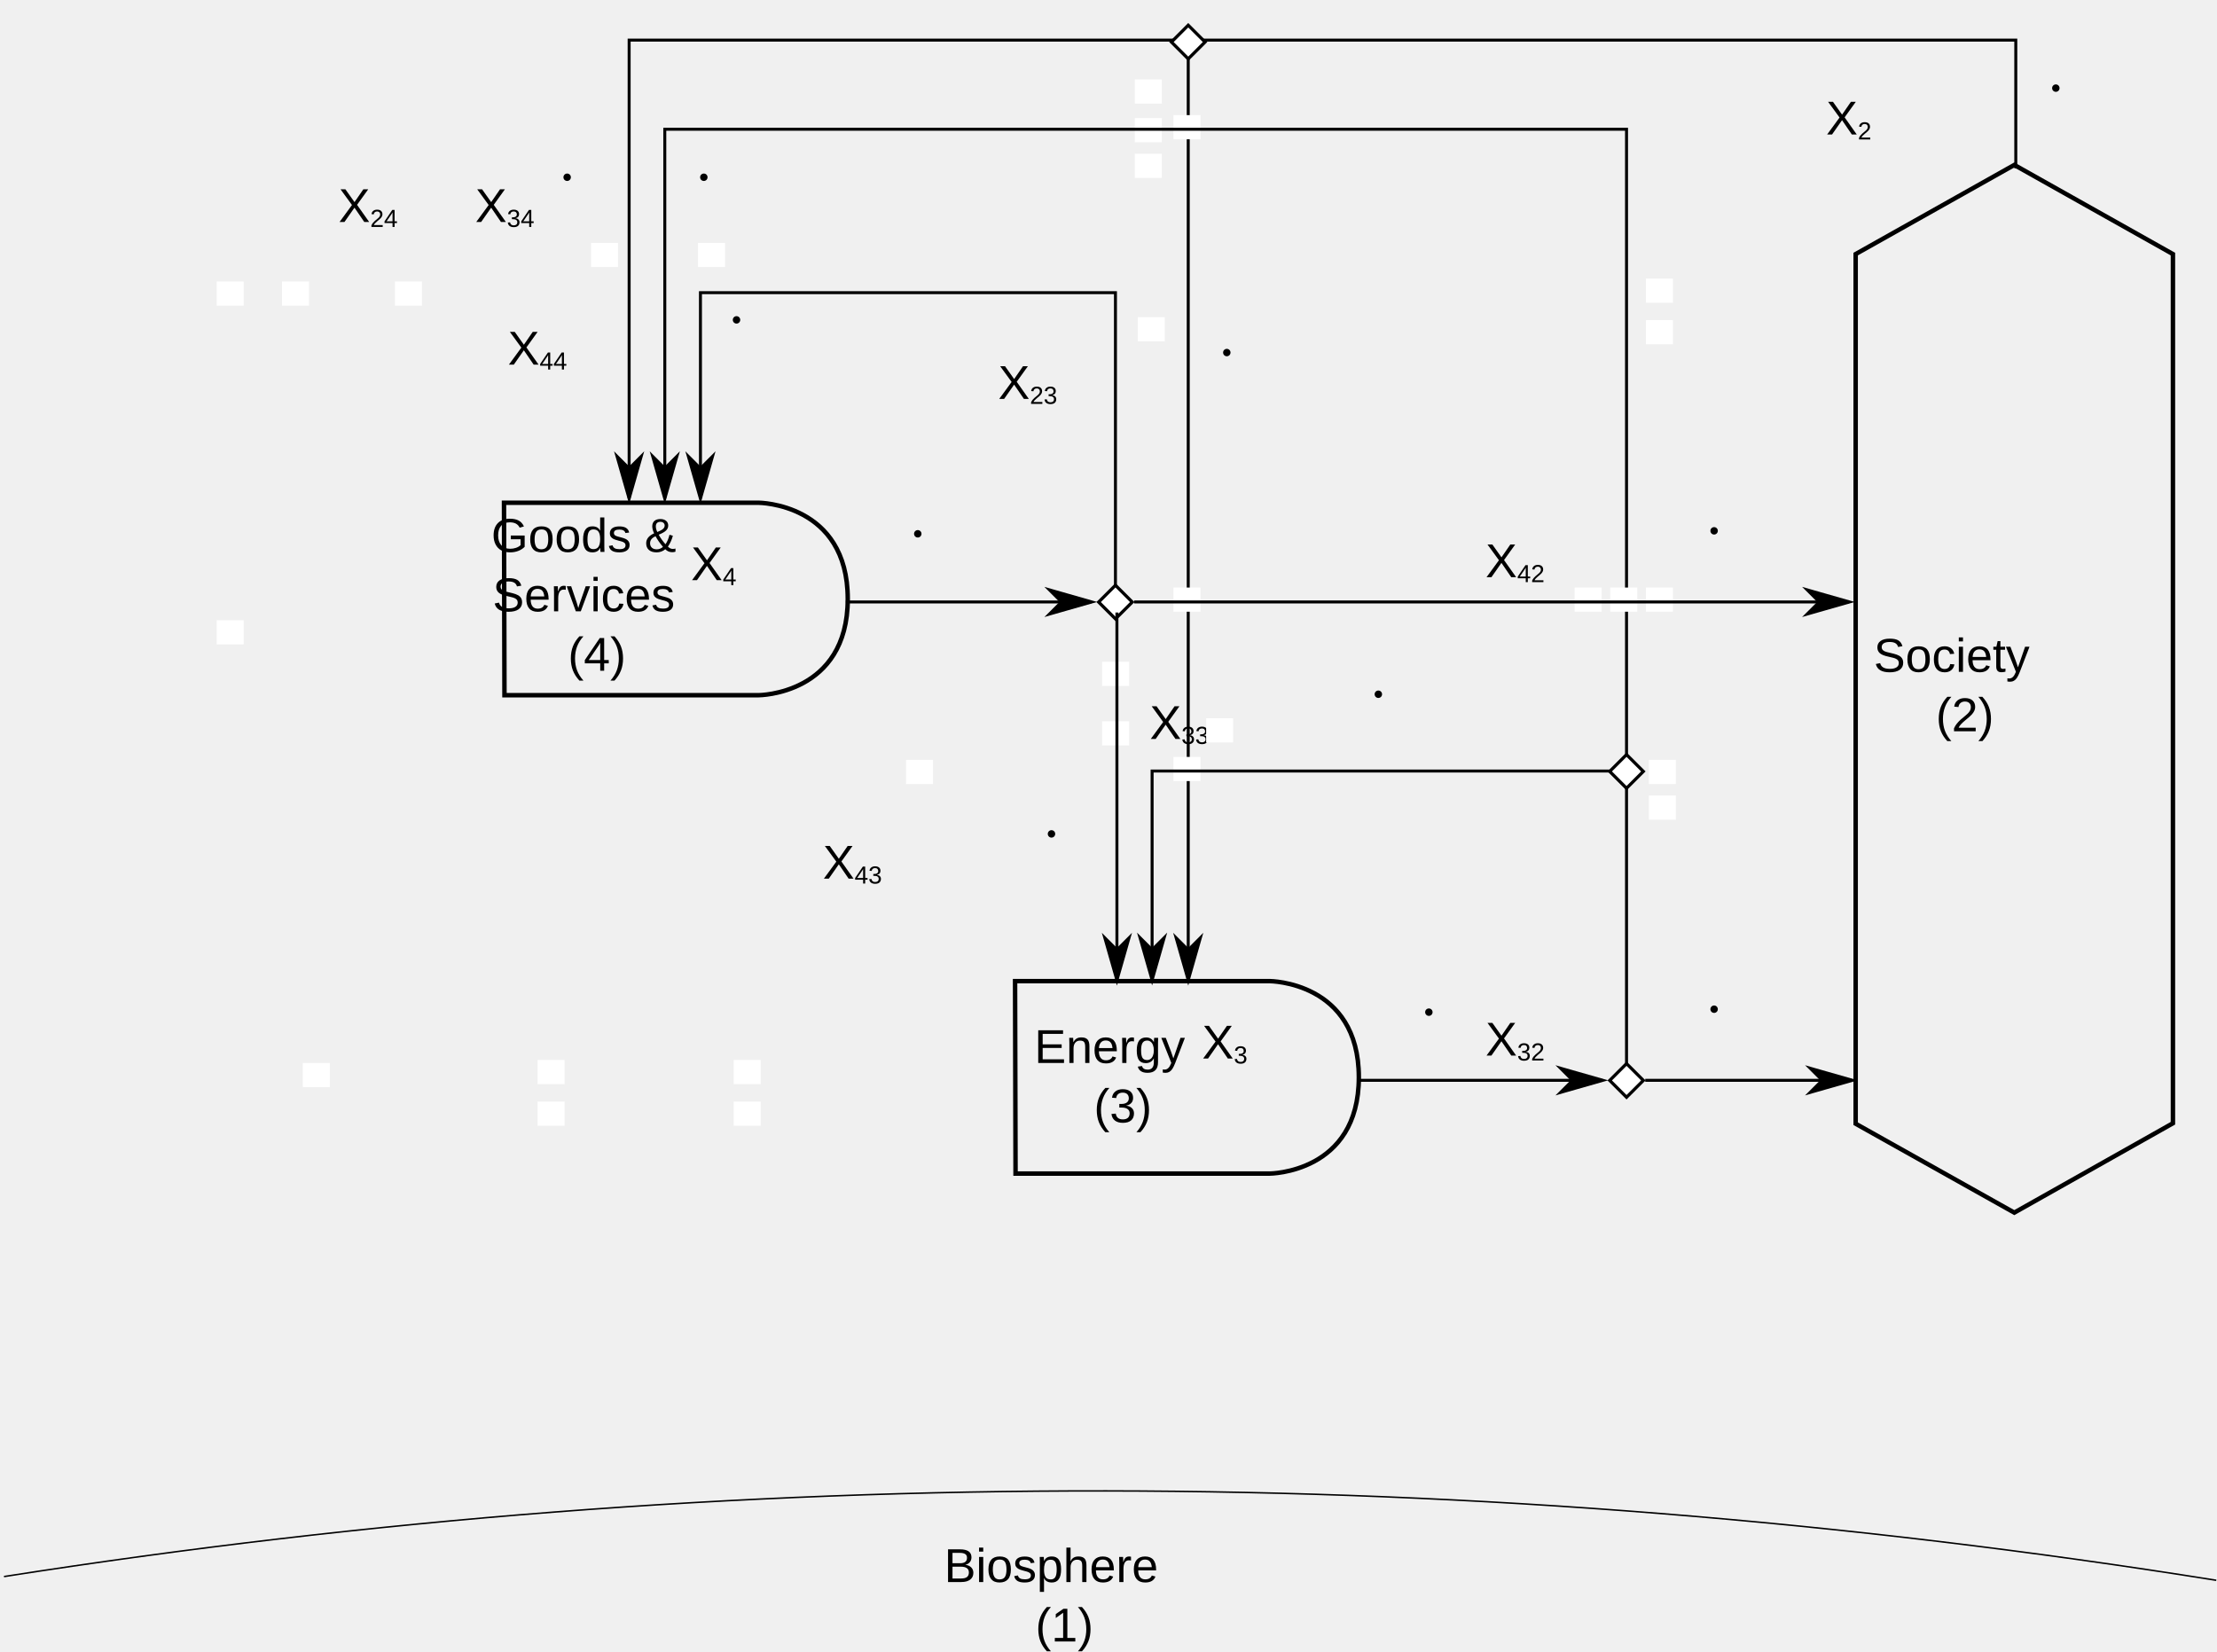
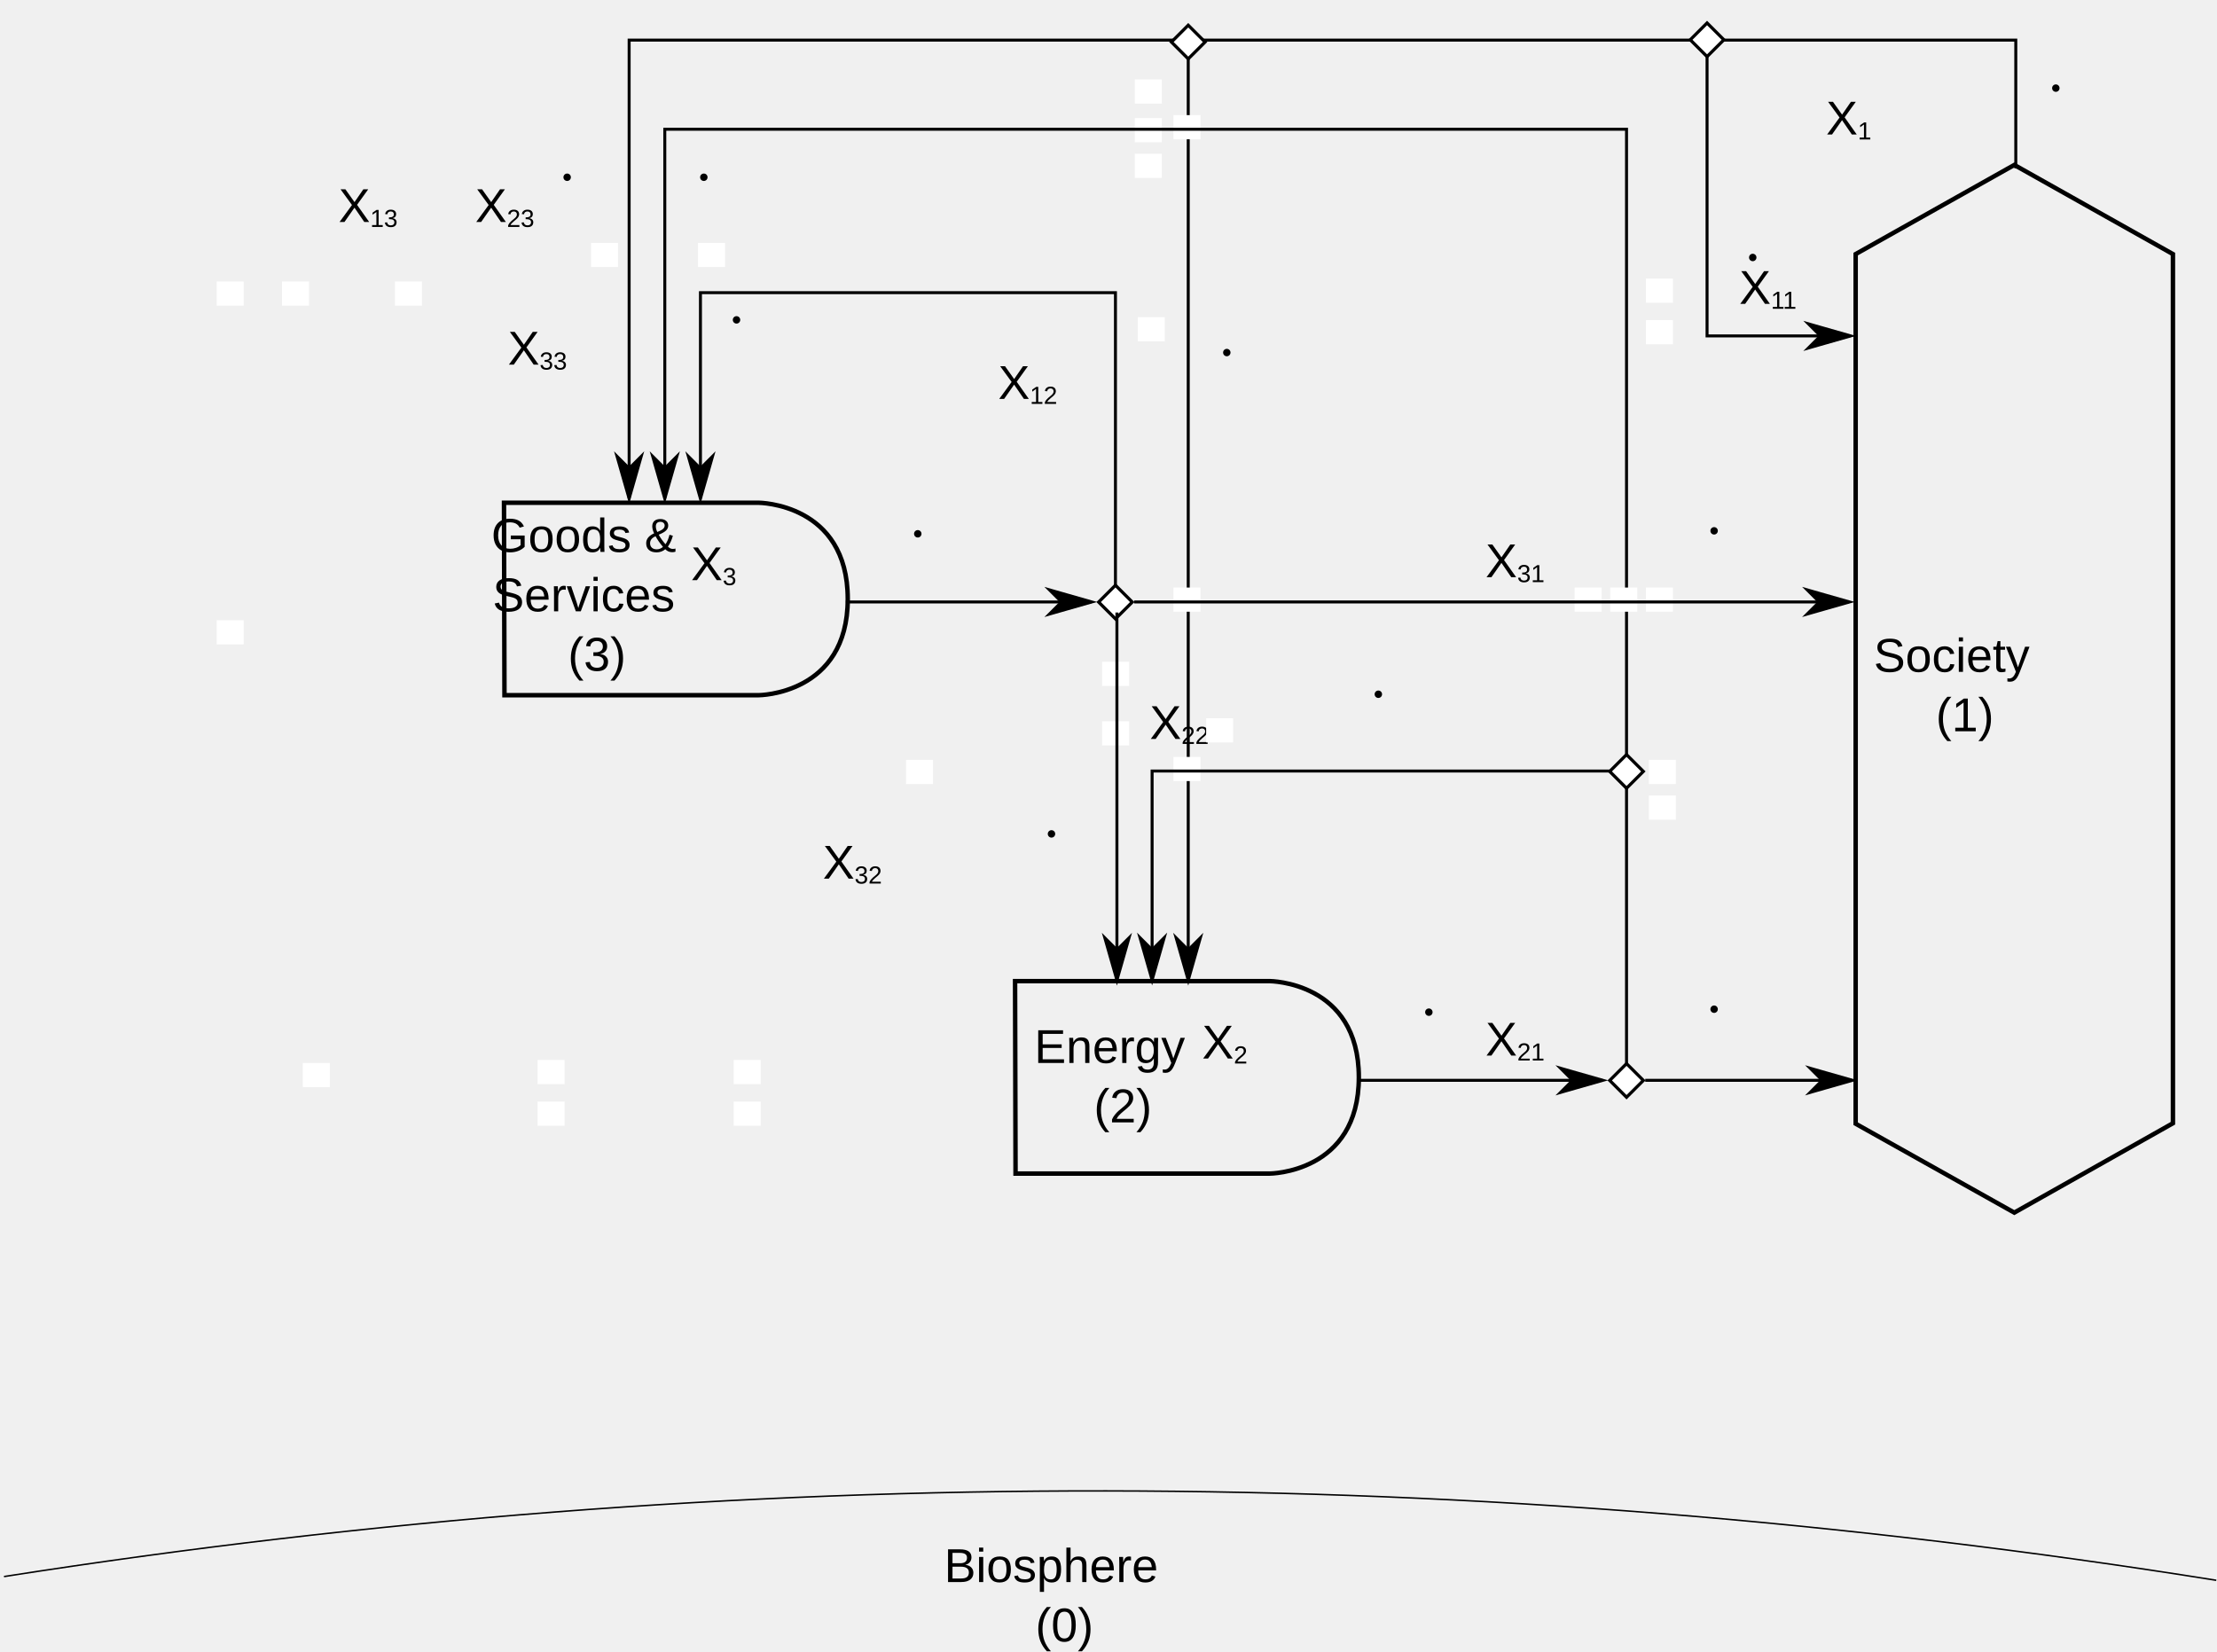
<svg xmlns="http://www.w3.org/2000/svg" version="1.1" width="1492.215" height="1111.64" id="svg2" xml:space="preserve">
  <defs id="defs6">
    <marker orient="auto" refY="0" refX="0" id="Arrow1Lstart" style="overflow:visible">
      <path id="path4143" d="M 0,0 5,-5 -12.5,0 5,5 0,0 z" style="fill-rule:evenodd;stroke:#000000;stroke-width:1pt;marker-start:none" transform="matrix(0.8,0,0,0.8,10,0)" />
    </marker>
    <marker orient="auto" refY="0" refX="0" id="Arrow1Lend" style="overflow:visible">
      <path id="path4132" d="M 0,0 5,-5 -12.5,0 5,5 0,0 z" style="fill-rule:evenodd;stroke:#000000;stroke-width:1pt;marker-start:none" transform="matrix(-0.8,0,0,-0.8,-10,0)" />
    </marker>
    <marker style="overflow:visible" id="InfiniteLineStart" refX="0" refY="0" orient="auto">
      <g id="g4065" transform="translate(-13,0)">
        <circle d="M 3.8,0 C 3.8,0.442 3.442,0.8 3,0.8 2.558,0.8 2.2,0.442 2.2,0 c 0,-0.442 0.358,-0.8 0.8,-0.8 0.442,0 0.8,0.358 0.8,0.8 z" id="circle4067" r="0.8" cy="0" cx="3" />
        <circle d="M 7.3,0 C 7.3,0.442 6.942,0.8 6.5,0.8 6.058,0.8 5.7,0.442 5.7,0 c 0,-0.442 0.358,-0.8 0.8,-0.8 0.442,0 0.8,0.358 0.8,0.8 z" id="circle4069" r="0.8" cy="0" cx="6.5" />
        <circle d="M 10.8,0 C 10.8,0.442 10.442,0.8 10,0.8 9.558,0.8 9.2,0.442 9.2,0 c 0,-0.442 0.358,-0.8 0.8,-0.8 0.442,0 0.8,0.358 0.8,0.8 z" id="circle4071" r="0.8" cy="0" cx="10" />
      </g>
    </marker>
    <marker orient="auto" refY="0" refX="0" id="InfiniteLineStart-3" style="overflow:visible">
      <g transform="translate(-13,0)" id="g4065-9">
        <circle cx="3" cy="0" r="0.8" id="circle4067-9" d="M 3.8,0 C 3.8,0.442 3.442,0.8 3,0.8 2.558,0.8 2.2,0.442 2.2,0 c 0,-0.442 0.358,-0.8 0.8,-0.8 0.442,0 0.8,0.358 0.8,0.8 z" />
        <circle cx="6.5" cy="0" r="0.8" id="circle4069-7" d="M 7.3,0 C 7.3,0.442 6.942,0.8 6.5,0.8 6.058,0.8 5.7,0.442 5.7,0 c 0,-0.442 0.358,-0.8 0.8,-0.8 0.442,0 0.8,0.358 0.8,0.8 z" />
        <circle cx="10" cy="0" r="0.8" id="circle4071-0" d="M 10.8,0 C 10.8,0.442 10.442,0.8 10,0.8 9.558,0.8 9.2,0.442 9.2,0 c 0,-0.442 0.358,-0.8 0.8,-0.8 0.442,0 0.8,0.358 0.8,0.8 z" />
      </g>
    </marker>
    <marker style="overflow:visible" id="Arrow1Lend-0" refX="0" refY="0" orient="auto">
      <path transform="matrix(-0.8,0,0,-0.8,-10,0)" style="fill-rule:evenodd;stroke:#000000;stroke-width:1pt;marker-start:none" d="M 0,0 5,-5 -12.5,0 5,5 0,0 z" id="path4132-2" />
    </marker>
    <marker style="overflow:visible" id="Arrow1Lstart-7" refX="0" refY="0" orient="auto">
      <path transform="matrix(0.8,0,0,0.8,10,0)" style="fill-rule:evenodd;stroke:#000000;stroke-width:1pt;marker-start:none" d="M 0,0 5,-5 -12.5,0 5,5 0,0 z" id="path4143-9" />
    </marker>
    <marker style="overflow:visible" id="EmptyDiamondL" refX="0" refY="0" orient="auto">
      <path transform="scale(0.8,0.8)" style="fill:#ffffff;fill-rule:evenodd;stroke:#000000;stroke-width:1pt;marker-start:none" d="M 0,-7.071 -7.071,0 0,7.071 7.071,0 0,-7.071 z" id="path4169" />
    </marker>
    <marker orient="auto" refY="0" refX="0" id="InfiniteLineStart-0" style="overflow:visible">
      <g transform="translate(-13,0)" id="g4065-5">
        <circle cx="3" cy="0" r="0.8" id="circle4067-6" d="M 3.8,0 C 3.8,0.442 3.442,0.8 3,0.8 2.558,0.8 2.2,0.442 2.2,0 c 0,-0.442 0.358,-0.8 0.8,-0.8 0.442,0 0.8,0.358 0.8,0.8 z" />
        <circle cx="6.5" cy="0" r="0.8" id="circle4069-78" d="M 7.3,0 C 7.3,0.442 6.942,0.8 6.5,0.8 6.058,0.8 5.7,0.442 5.7,0 c 0,-0.442 0.358,-0.8 0.8,-0.8 0.442,0 0.8,0.358 0.8,0.8 z" />
        <circle cx="10" cy="0" r="0.8" id="circle4071-06" d="M 10.8,0 C 10.8,0.442 10.442,0.8 10,0.8 9.558,0.8 9.2,0.442 9.2,0 c 0,-0.442 0.358,-0.8 0.8,-0.8 0.442,0 0.8,0.358 0.8,0.8 z" />
      </g>
    </marker>
    <marker style="overflow:visible" id="Arrow1Lend-7" refX="0" refY="0" orient="auto">
      <path transform="matrix(-0.8,0,0,-0.8,-10,0)" style="fill-rule:evenodd;stroke:#000000;stroke-width:1pt;marker-start:none" d="M 0,0 5,-5 -12.5,0 5,5 0,0 z" id="path4132-0" />
    </marker>
    <marker style="overflow:visible" id="Arrow1Lstart-0" refX="0" refY="0" orient="auto">
      <path transform="matrix(0.8,0,0,0.8,10,0)" style="fill-rule:evenodd;stroke:#000000;stroke-width:1pt;marker-start:none" d="M 0,0 5,-5 -12.5,0 5,5 0,0 z" id="path4143-5" />
    </marker>
  </defs>
  <g transform="matrix(1.25,0,0,-1.25,862.4153,701.1359)" id="g10">
    <g id="g12">
      <path id="path4319" d="m 395.495,470.299 0,69.01 -746.662,0 0,-246.744" style="fill:none;stroke:#000000;stroke-width:1.6;stroke-linecap:butt;stroke-linejoin:miter;stroke-opacity:1;marker-start:none;marker-end:url(#Arrow1Lend)" />
      <path style="fill:none;stroke:#000000;stroke-width:1.6;stroke-linecap:butt;stroke-linejoin:miter;stroke-miterlimit:4;stroke-opacity:1;stroke-dasharray:none;stroke-dashoffset:0;marker-start:url(#EmptyDiamondL);marker-end:url(#Arrow1Lend)" id="path4530" d="m -50.111,538.269 0,-504.994" />
      <rect transform="scale(1,-1)" y="-244.514" x="-58.07" height="13.012" width="14.543" id="rect3119" style="fill:#ffffff;fill-opacity:1;stroke:none" />
      <rect style="fill:#ffffff;fill-opacity:1;stroke:none" id="rect4743" width="14.543" height="13.012" x="-58.07" y="-153.314" transform="scale(1,-1)" />
      <rect style="fill:#ffffff;fill-opacity:1;stroke:none" id="rect4511" width="14.543" height="13.012" x="-58.07" y="-498.914" transform="scale(1,-1)" />
      <path style="fill:none;stroke:#000000;stroke-width:1.6;stroke-linecap:butt;stroke-linejoin:miter;stroke-opacity:1;marker-start:url(#EmptyDiamondL);marker-end:url(#Arrow1Lend)" d="m 185.895,-20.901 0,166.61 -255.462,0 0,-112.344" id="path3112" />
      <rect style="fill:#ffffff;fill-opacity:1;stroke:none" id="rect5371" width="14.543" height="13.012" x="-400.47" y="9.886" transform="scale(1,-1)" />
      <rect style="fill:#ffffff;fill-opacity:1;stroke:none" id="rect5375" width="14.543" height="13.012" x="-294.87" y="9.886" transform="scale(1,-1)" />
      <rect transform="scale(1,-1)" y="32.286" x="-400.47" height="13.012" width="14.543" id="rect5377" style="fill:#ffffff;fill-opacity:1;stroke:none" />
      <rect transform="scale(1,-1)" y="32.286" x="-294.87" height="13.012" width="14.543" id="rect5381" style="fill:#ffffff;fill-opacity:1;stroke:none" />
      <rect transform="scale(1,-1)" y="11.486" x="-526.87" height="13.012" width="14.543" id="rect5369" style="fill:#ffffff;fill-opacity:1;stroke:none" />
      <rect transform="scale(1,-1)" y="-518.114" x="-78.87" height="13.012" width="14.543" id="rect5350" style="fill:#ffffff;fill-opacity:1;stroke:none" />
      <rect style="fill:#ffffff;fill-opacity:1;stroke:none" id="rect5363" width="14.543" height="13.012" x="-538.07" y="-409.314" transform="scale(1,-1)" />
      <rect transform="scale(1,-1)" y="-409.314" x="-573.27" height="13.012" width="14.543" id="rect5365" style="fill:#ffffff;fill-opacity:1;stroke:none" />
      <rect style="fill:#ffffff;fill-opacity:1;stroke:none" id="rect5367" width="14.543" height="13.012" x="-573.27" y="-226.914" transform="scale(1,-1)" />
      <rect transform="scale(1,-1)" y="-478.114" x="-78.87" height="13.012" width="14.543" id="rect5346" style="fill:#ffffff;fill-opacity:1;stroke:none" />
      <rect style="fill:#ffffff;fill-opacity:1;stroke:none" id="rect5348" width="14.543" height="13.012" x="-78.87" y="-497.314" transform="scale(1,-1)" />
      <rect style="fill:#ffffff;fill-opacity:1;stroke:none" id="rect5342" width="14.543" height="13.012" x="-371.67" y="-430.114" transform="scale(1,-1)" />
      <rect transform="scale(1,-1)" y="-430.114" x="-314.07" height="13.012" width="14.543" id="rect5344" style="fill:#ffffff;fill-opacity:1;stroke:none" />
      <path style="fill:none;stroke:#000000;stroke-width:1.6;stroke-linecap:butt;stroke-linejoin:miter;stroke-opacity:1;marker-start:url(#EmptyDiamondL);marker-end:url(#Arrow1Lend)" d="m 185.895,145.499 0,345.81 -517.862,0 0,-198.744" id="path4689" />
      <path d="m 195.957,-20.841 111.394,0" id="path6395" style="fill:none;stroke:#000000;stroke-width:1.6;stroke-linecap:butt;stroke-linejoin:miter;stroke-miterlimit:4;stroke-opacity:1;stroke-dasharray:none;marker-end:url(#Arrow1Lend-7)" />
      <rect style="fill:#ffffff;fill-opacity:1;stroke:none" id="rect4279" width="14.543" height="13.012" x="197.93" y="-132.514" transform="scale(1,-1)" />
      <rect transform="scale(1,-1)" y="-151.714" x="197.93" height="13.012" width="14.543" id="rect4277" style="fill:#ffffff;fill-opacity:1;stroke:none" />
      <rect style="fill:#ffffff;fill-opacity:1;stroke:none" id="rect4275" width="18.179" height="16.265" x="544.414" y="226.759" transform="matrix(0.8,0,0,-0.8,-637.6017,333.1218)" />
      <text transform="scale(1,-1)" id="text4115" y="291.016" x="-91.893" style="font-size:25.6px;font-style:normal;font-variant:normal;font-weight:normal;font-stretch:normal;text-align:center;line-height:125%;letter-spacing:0px;word-spacing:0px;text-anchor:middle;fill:#000000;fill-opacity:1;stroke:none;font-family:Arial;-inkscape-font-specification:Arial" xml:space="preserve">
        <tspan y="291.016" x="-91.893" id="tspan4117">Biosphere</tspan>
-         <tspan y="323.016" x="-91.893" id="tspan4119">(1)</tspan>
+         <tspan y="323.016" x="-91.893" id="tspan4119">(0)</tspan>
      </text>
      <text xml:space="preserve" style="font-size:25.6px;font-style:normal;font-variant:normal;font-weight:normal;font-stretch:normal;text-align:center;line-height:125%;letter-spacing:0px;word-spacing:0px;text-anchor:middle;fill:#000000;fill-opacity:1;stroke:none;font-family:Arial;-inkscape-font-specification:Arial" x="392.962" y="-199.124" id="text3119" transform="scale(1,-1)">
        <tspan id="tspan3123" x="392.962" y="-199.124">Society</tspan>
-         <tspan id="tspan3125" x="392.962" y="-167.124">(2)</tspan>
+         <tspan id="tspan3125" x="392.962" y="-167.124">(1)</tspan>
      </text>
      <path d="m 309.271,-44.212 0,468.3 85.42,48 85.417,-48 0,-468.047 -85.417,-48.125 z" id="path4124" style="fill:none;stroke:#000000;stroke-width:2.4;stroke-linecap:butt;stroke-linejoin:miter;stroke-miterlimit:4;stroke-opacity:1;stroke-dasharray:none" />
      <text xml:space="preserve" style="font-size:40px;font-style:normal;font-weight:normal;line-height:125%;letter-spacing:0px;word-spacing:0px;fill:#000000;fill-opacity:1;stroke:none;font-family:Sans" x="1491.808" y="664.912" id="text3105" transform="matrix(0.8,0,0,-0.8,-637.6017,333.1218)">
        <tspan id="tspan3107" x="1491.808" y="664.912" />
      </text>
      <g id="g10-3" transform="translate(1225.022,-64.78471)">
        <g id="g12-9">
          <text transform="matrix(0.8,0,0,-0.8,-637.6017,333.1218)" id="text3105-3" y="664.912" x="1491.808" style="font-size:40px;font-style:normal;font-weight:normal;line-height:125%;letter-spacing:0px;word-spacing:0px;fill:#000000;fill-opacity:1;stroke:none;font-family:Sans" xml:space="preserve">
            <tspan y="664.912" x="1491.808" id="tspan3107-8" />
          </text>
        </g>
      </g>
      <path style="fill:none;stroke:#000000;stroke-width:1.6;stroke-linecap:butt;stroke-linejoin:miter;stroke-miterlimit:4;stroke-opacity:1;stroke-dasharray:none;marker-end:url(#Arrow1Lend-7)" id="path24" d="m 40.757,-20.841 132.194,0" />
      <g id="g5963" transform="translate(-21.79792,11.2)">
        <path d="m -121.554,21.379 137.1,0 c 0,0 48,-0.209 48,-51.82 -2.6e-4,-51.611 -48,-51.817 -48,-51.817 l -136.847,0 z" id="path14" style="fill:none;stroke:#000000;stroke-width:2.4;stroke-linecap:butt;stroke-linejoin:miter;stroke-miterlimit:4;stroke-opacity:1;stroke-dasharray:none" />
        <text xml:space="preserve" style="font-size:25.6px;font-style:normal;font-variant:normal;font-weight:normal;font-stretch:normal;text-align:center;line-height:125%;letter-spacing:0px;word-spacing:0px;text-anchor:middle;fill:#000000;fill-opacity:1;stroke:none;font-family:Arial;-inkscape-font-specification:Arial" x="-31.504" y="22.689" id="text3085" transform="scale(1,-1)">
          <tspan id="tspan3089" x="-31.504" y="22.689">Energy</tspan>
-           <tspan x="-31.504" y="54.689" id="tspan3115">(3)</tspan>
+           <tspan x="-31.504" y="54.689" id="tspan3115">(2)</tspan>
        </text>
      </g>
      <text transform="scale(1,-1)" id="text4981" y="9.113" x="95.607" style="font-size:25.6px;font-style:normal;font-variant:normal;font-weight:normal;font-stretch:normal;text-align:end;line-height:125%;letter-spacing:0px;word-spacing:0px;text-anchor:end;fill:#000000;fill-opacity:1;stroke:none;font-family:Arial;-inkscape-font-specification:Arial" xml:space="preserve">
-         <tspan y="9.113" x="95.607" id="tspan4983">X<tspan id="tspan4985" style="font-size:52%;baseline-shift:sub">3</tspan>
+         <tspan y="9.113" x="95.607" id="tspan4983">X<tspan id="tspan4985" style="font-size:52%;baseline-shift:sub">2</tspan>
        </tspan>
      </text>
      <path transform="matrix(0.07404241,0,0,-0.1031305,92.9436,41.6853)" d="m -155.143,250.419 c 0,10.71 -12.093,19.393 -27.012,19.393 -14.918,0 -27.012,-8.682 -27.012,-19.393 0,-10.71 12.093,-19.393 27.012,-19.393 14.918,0 27.012,8.682 27.012,19.393 z" id="path3125" style="fill:#000000;fill-opacity:1;stroke:none" />
      <text xml:space="preserve" style="font-size:25.6px;font-style:normal;font-variant:normal;font-weight:normal;font-stretch:normal;text-align:end;line-height:125%;letter-spacing:0px;word-spacing:0px;text-anchor:end;fill:#000000;fill-opacity:1;stroke:none;font-family:Arial;-inkscape-font-specification:Arial" x="74.807" y="-162.972" id="text3116" transform="scale(1,-1)">
-         <tspan id="tspan3118" x="74.807" y="-162.972">X<tspan style="font-size:52%;baseline-shift:sub" id="tspan3120">33</tspan>
+         <tspan id="tspan3118" x="74.807" y="-162.972">X<tspan style="font-size:52%;baseline-shift:sub" id="tspan3120">22</tspan>
        </tspan>
      </text>
      <path style="fill:#000000;fill-opacity:1;stroke:none" id="path3122" d="m -155.143,250.419 c 0,10.71 -12.093,19.393 -27.012,19.393 -14.918,0 -27.012,-8.682 -27.012,-19.393 0,-10.71 12.093,-19.393 27.012,-19.393 14.918,0 27.012,8.682 27.012,19.393 z" transform="matrix(0.07404241,0,0,-0.1031305,65.74359,212.8853)" />
      <text xml:space="preserve" style="font-size:25.6px;font-style:normal;font-variant:normal;font-weight:normal;font-stretch:normal;text-align:end;line-height:125%;letter-spacing:0px;word-spacing:0px;text-anchor:end;fill:#000000;fill-opacity:1;stroke:none;font-family:Arial;-inkscape-font-specification:Arial" x="255.607" y="7.513" id="text4223" transform="scale(1,-1)">
-         <tspan id="tspan4225" x="255.607" y="7.513">X<tspan style="font-size:52%;baseline-shift:sub" id="tspan4227">32</tspan>
+         <tspan id="tspan4225" x="255.607" y="7.513">X<tspan style="font-size:52%;baseline-shift:sub" id="tspan4227">21</tspan>
        </tspan>
      </text>
      <path style="fill:#000000;fill-opacity:1;stroke:none" id="path4229" d="m -155.143,250.419 c 0,10.71 -12.093,19.393 -27.012,19.393 -14.918,0 -27.012,-8.682 -27.012,-19.393 0,-10.71 12.093,-19.393 27.012,-19.393 14.918,0 27.012,8.682 27.012,19.393 z" transform="matrix(0.07404241,0,0,-0.1031305,246.5436,43.2853)" />
      <text xml:space="preserve" style="font-size:25.6px;font-style:normal;font-variant:normal;font-weight:normal;font-stretch:normal;text-align:end;line-height:125%;letter-spacing:0px;word-spacing:0px;text-anchor:end;fill:#000000;fill-opacity:1;stroke:none;font-family:Arial;-inkscape-font-specification:Arial" x="-101.193" y="-87.772" id="text4231" transform="scale(1,-1)">
-         <tspan id="tspan4233" x="-101.193" y="-87.772">X<tspan style="font-size:52%;baseline-shift:sub" id="tspan4235">43</tspan>
+         <tspan id="tspan4233" x="-101.193" y="-87.772">X<tspan style="font-size:52%;baseline-shift:sub" id="tspan4235">32</tspan>
        </tspan>
      </text>
      <path style="fill:#000000;fill-opacity:1;stroke:none" id="path4237" d="m -155.143,250.419 c 0,10.71 -12.093,19.393 -27.012,19.393 -14.918,0 -27.012,-8.682 -27.012,-19.393 0,-10.71 12.093,-19.393 27.012,-19.393 14.918,0 27.012,8.682 27.012,19.393 z" transform="matrix(0.07404241,0,0,-0.1031305,-110.2564,137.6853)" />
      <path id="path4509" d="m -89.305,236.699 0,166.61 -223.462,0 0,-110.744" style="fill:none;stroke:#000000;stroke-width:1.6;stroke-linecap:butt;stroke-linejoin:miter;stroke-opacity:1;marker-start:url(#EmptyDiamondL);marker-end:url(#Arrow1Lend)" />
      <rect transform="scale(1,-1)" y="-390.114" x="-77.27" height="13.012" width="14.543" id="rect4515" style="fill:#ffffff;fill-opacity:1;stroke:none" />
      <rect transform="scale(1,-1)" y="-409.314" x="-477.27" height="13.012" width="14.543" id="rect4519" style="fill:#ffffff;fill-opacity:1;stroke:none" />
      <path d="m -234.443,236.759 132.194,0" id="path4569" style="fill:none;stroke:#000000;stroke-width:1.6;stroke-linecap:butt;stroke-linejoin:miter;stroke-miterlimit:4;stroke-opacity:1.0;stroke-dasharray:none;marker-end:url(#Arrow1Lend-7)" />
      <g transform="translate(-296.9979,268.8)" id="g4571">
        <path style="fill:none;stroke:#000000;stroke-width:2.4;stroke-linecap:butt;stroke-linejoin:miter;stroke-miterlimit:4;stroke-opacity:1;stroke-dasharray:none" id="path4573" d="m -121.554,21.379 137.1,0 c 0,0 48,-0.209 48,-51.82 -2.6e-4,-51.611 -48,-51.817 -48,-51.817 l -136.847,0 z" />
        <text transform="scale(1,-1)" id="text4577" y="5.089" x="-39.504" style="font-size:25.6px;font-style:normal;font-variant:normal;font-weight:normal;font-stretch:normal;text-align:center;line-height:125%;letter-spacing:0px;word-spacing:0px;text-anchor:middle;fill:#000000;fill-opacity:1;stroke:none;font-family:Arial;-inkscape-font-specification:Arial" xml:space="preserve">
          <tspan y="5.089" x="-39.504" id="tspan4579">Goods &amp;</tspan>
          <tspan y="37.089" x="-39.504" id="tspan3254">Services</tspan>
-           <tspan id="tspan4581" y="69.089" x="-39.504">(4)</tspan>
+           <tspan id="tspan4581" y="69.089" x="-39.504">(3)</tspan>
        </text>
      </g>
      <text xml:space="preserve" style="font-size:25.6px;font-style:normal;font-variant:normal;font-weight:normal;font-stretch:normal;text-align:end;line-height:125%;letter-spacing:0px;word-spacing:0px;text-anchor:end;fill:#000000;fill-opacity:1;stroke:none;font-family:Arial;-inkscape-font-specification:Arial" x="-179.593" y="-248.487" id="text4585" transform="scale(1,-1)">
-         <tspan id="tspan4587" x="-179.593" y="-248.487">X<tspan style="font-size:52%;baseline-shift:sub" id="tspan4589">4</tspan>
+         <tspan id="tspan4587" x="-179.593" y="-248.487">X<tspan style="font-size:52%;baseline-shift:sub" id="tspan4589">3</tspan>
        </tspan>
      </text>
      <path style="fill:#000000;fill-opacity:1;stroke:none" id="path4599" d="m -155.143,250.419 c 0,10.71 -12.093,19.393 -27.012,19.393 -14.918,0 -27.012,-8.682 -27.012,-19.393 0,-10.71 12.093,-19.393 27.012,-19.393 14.918,0 27.012,8.682 27.012,19.393 z" transform="matrix(0.07404241,0,0,-0.1031305,-182.2564,299.2853)" />
      <text transform="scale(1,-1)" id="text4609" y="-364.572" x="-270.793" style="font-size:25.6px;font-style:normal;font-variant:normal;font-weight:normal;font-stretch:normal;text-align:end;line-height:125%;letter-spacing:0px;word-spacing:0px;text-anchor:end;fill:#000000;fill-opacity:1;stroke:none;font-family:Arial;-inkscape-font-specification:Arial" xml:space="preserve">
-         <tspan y="-364.572" x="-270.793" id="tspan4611">X<tspan id="tspan4613" style="font-size:52%;baseline-shift:sub">44</tspan>
+         <tspan y="-364.572" x="-270.793" id="tspan4611">X<tspan id="tspan4613" style="font-size:52%;baseline-shift:sub">33</tspan>
        </tspan>
      </text>
      <path transform="matrix(0.07404241,0,0,-0.1031305,-279.8564,414.4853)" d="m -155.143,250.419 c 0,10.71 -12.093,19.393 -27.012,19.393 -14.918,0 -27.012,-8.682 -27.012,-19.393 0,-10.71 12.093,-19.393 27.012,-19.393 14.918,0 27.012,8.682 27.012,19.393 z" id="path4615" style="fill:#000000;fill-opacity:1;stroke:none" />
      <text xml:space="preserve" style="font-size:25.6px;font-style:normal;font-variant:normal;font-weight:normal;font-stretch:normal;text-align:end;line-height:125%;letter-spacing:0px;word-spacing:0px;text-anchor:end;fill:#000000;fill-opacity:1;stroke:none;font-family:Arial;-inkscape-font-specification:Arial" x="-6.793" y="-346.087" id="text4623" transform="scale(1,-1)">
-         <tspan id="tspan4625" x="-6.793" y="-346.087">X<tspan style="font-size:52%;baseline-shift:sub" id="tspan4627">23</tspan>
+         <tspan id="tspan4625" x="-6.793" y="-346.087">X<tspan style="font-size:52%;baseline-shift:sub" id="tspan4627">12</tspan>
        </tspan>
      </text>
      <path style="fill:#000000;fill-opacity:1;stroke:none" id="path4629" d="m -155.143,250.419 c 0,10.71 -12.093,19.393 -27.012,19.393 -14.918,0 -27.012,-8.682 -27.012,-19.393 0,-10.71 12.093,-19.393 27.012,-19.393 14.918,0 27.012,8.682 27.012,19.393 z" transform="matrix(0.07404241,0,0,-0.1031305,-15.8564,396.8853)" />
      <text xml:space="preserve" style="font-size:25.6px;font-style:normal;font-variant:normal;font-weight:normal;font-stretch:normal;text-align:end;line-height:125%;letter-spacing:0px;word-spacing:0px;text-anchor:end;fill:#000000;fill-opacity:1;stroke:none;font-family:Arial;-inkscape-font-specification:Arial" x="431.607" y="-488.487" id="text4663" transform="scale(1,-1)">
-         <tspan id="tspan4665" x="431.607" y="-488.487">X<tspan style="font-size:52%;baseline-shift:sub" id="tspan4667">2</tspan>
+         <tspan id="tspan4665" x="431.607" y="-488.487">X<tspan style="font-size:52%;baseline-shift:sub" id="tspan4667">1</tspan>
        </tspan>
      </text>
      <path style="fill:#000000;fill-opacity:1;stroke:none" id="path4669" d="m -155.143,250.419 c 0,10.71 -12.093,19.393 -27.012,19.393 -14.918,0 -27.012,-8.682 -27.012,-19.393 0,-10.71 12.093,-19.393 27.012,-19.393 14.918,0 27.012,8.682 27.012,19.393 z" transform="matrix(0.07404241,0,0,-0.1031305,430.5436,539.2853)" />
      <text xml:space="preserve" style="font-size:25.6px;font-style:normal;font-variant:normal;font-weight:normal;font-stretch:normal;text-align:end;line-height:125%;letter-spacing:0px;word-spacing:0px;text-anchor:end;fill:#000000;fill-opacity:1;stroke:none;font-family:Arial;-inkscape-font-specification:Arial" x="255.607" y="-250.087" id="text4679" transform="scale(1,-1)">
-         <tspan id="tspan4681" x="255.607" y="-250.087">X<tspan style="font-size:52%;baseline-shift:sub" id="tspan4683">42</tspan>
+         <tspan id="tspan4681" x="255.607" y="-250.087">X<tspan style="font-size:52%;baseline-shift:sub" id="tspan4683">31</tspan>
        </tspan>
      </text>
      <path style="fill:#000000;fill-opacity:1;stroke:none" id="path4685" d="m -155.143,250.419 c 0,10.71 -12.093,19.393 -27.012,19.393 -14.918,0 -27.012,-8.682 -27.012,-19.393 0,-10.71 12.093,-19.393 27.012,-19.393 14.918,0 27.012,8.682 27.012,19.393 z" transform="matrix(0.07404241,0,0,-0.1031305,246.5436,300.8853)" />
      <text transform="scale(1,-1)" id="text5115" y="-441.372" x="-361.993" style="font-size:25.6px;font-style:normal;font-variant:normal;font-weight:normal;font-stretch:normal;text-align:end;line-height:125%;letter-spacing:0px;word-spacing:0px;text-anchor:end;fill:#000000;fill-opacity:1;stroke:none;font-family:Arial;-inkscape-font-specification:Arial" xml:space="preserve">
-         <tspan y="-441.372" x="-361.993" id="tspan5117">X<tspan id="tspan5119" style="font-size:52%;baseline-shift:sub">24</tspan>
+         <tspan y="-441.372" x="-361.993" id="tspan5117">X<tspan id="tspan5119" style="font-size:52%;baseline-shift:sub">13</tspan>
        </tspan>
      </text>
      <path transform="matrix(0.07404241,0,0,-0.1031305,-371.0564,491.2853)" d="m -155.143,250.419 c 0,10.71 -12.093,19.393 -27.012,19.393 -14.918,0 -27.012,-8.682 -27.012,-19.393 0,-10.71 12.093,-19.393 27.012,-19.393 14.918,0 27.012,8.682 27.012,19.393 z" id="path5121" style="fill:#000000;fill-opacity:1;stroke:none" />
      <text xml:space="preserve" style="font-size:25.6px;font-style:normal;font-variant:normal;font-weight:normal;font-stretch:normal;text-align:end;line-height:125%;letter-spacing:0px;word-spacing:0px;text-anchor:end;fill:#000000;fill-opacity:1;stroke:none;font-family:Arial;-inkscape-font-specification:Arial" x="-288.393" y="-441.372" id="text5123" transform="scale(1,-1)">
-         <tspan id="tspan5125" x="-288.393" y="-441.372">X<tspan style="font-size:52%;baseline-shift:sub" id="tspan5127">34</tspan>
+         <tspan id="tspan5125" x="-288.393" y="-441.372">X<tspan style="font-size:52%;baseline-shift:sub" id="tspan5127">23</tspan>
        </tspan>
      </text>
      <path style="fill:#000000;fill-opacity:1;stroke:none" id="path5129" d="m -155.143,250.419 c 0,10.71 -12.093,19.393 -27.012,19.393 -14.918,0 -27.012,-8.682 -27.012,-19.393 0,-10.71 12.093,-19.393 27.012,-19.393 14.918,0 27.012,8.682 27.012,19.393 z" transform="matrix(0.07404241,0,0,-0.1031305,-297.4564,491.2853)" />
      <rect transform="scale(1,-1)" y="-410.914" x="196.33" height="13.012" width="14.543" id="rect5385" style="fill:#ffffff;fill-opacity:1;stroke:none" />
      <rect style="fill:#ffffff;fill-opacity:1;stroke:none" id="rect5387" width="14.543" height="13.012" x="196.33" y="-388.514" transform="scale(1,-1)" />
      <rect transform="scale(1,-1)" y="-244.514" x="177.13" height="13.012" width="14.543" id="rect5399" style="fill:#ffffff;fill-opacity:1;stroke:none" />
      <rect style="fill:#ffffff;fill-opacity:1;stroke:none" id="rect5401" width="14.543" height="13.012" x="196.33" y="-244.514" transform="scale(1,-1)" />
      <rect style="fill:#ffffff;fill-opacity:1;stroke:none" id="rect5403" width="14.543" height="13.012" x="157.93" y="-244.514" transform="scale(1,-1)" />
      <path style="fill:none;stroke:#000000;stroke-width:1.6;stroke-linecap:butt;stroke-linejoin:miter;stroke-miterlimit:4;stroke-opacity:1;stroke-dasharray:none;marker-end:url(#Arrow1Lend-7)" id="path4507" d="m -79.243,236.759 384.994,0" />
      <rect transform="scale(1,-1)" y="-174.114" x="-40.47" height="13.012" width="14.543" id="rect5405" style="fill:#ffffff;fill-opacity:1;stroke:none" />
      <rect style="fill:#ffffff;fill-opacity:1;stroke:none" id="rect5409" width="14.543" height="13.012" x="-96.47" y="-172.514" transform="scale(1,-1)" />
      <rect transform="scale(1,-1)" y="-204.514" x="-96.47" height="13.012" width="14.543" id="rect5411" style="fill:#ffffff;fill-opacity:1;stroke:none" />
      <path d="m -88.511,231.069 0,-197.794" id="path4687" style="fill:none;stroke:#000000;stroke-width:1.6;stroke-linecap:butt;stroke-linejoin:miter;stroke-miterlimit:4;stroke-opacity:1;stroke-dasharray:none;stroke-dashoffset:0;marker-end:url(#Arrow1Lend)" />
      <path style="fill:none;stroke:#000000;stroke-width:0.8px;stroke-linecap:butt;stroke-linejoin:miter;stroke-opacity:1" d="m -687.781,-288.069 c 394.415,61.799 791.458,61.868 1191.221,-2.005" id="path3256" />
+       <path style="fill:none;stroke:#000000;stroke-width:1.6;stroke-linecap:butt;stroke-linejoin:miter;stroke-opacity:1;marker-start:url(#EmptyDiamondL);marker-end:url(#Arrow1Lend)" d="m 229.258,539.484 0,-159.462 77.144,0" id="path3120" />
+       <text transform="scale(1,-1)" id="text3122" y="-397.287" x="246.56" style="font-size:25.6px;font-style:normal;font-variant:normal;font-weight:normal;font-stretch:normal;text-align:start;line-height:125%;letter-spacing:0px;word-spacing:0px;text-anchor:start;fill:#000000;fill-opacity:1;stroke:none;font-family:Arial;-inkscape-font-specification:Arial" xml:space="preserve">
+         <tspan y="-397.287" x="246.56" id="tspan3124">X<tspan id="tspan3126" style="font-size:52%;text-align:start;text-anchor:start;baseline-shift:sub">11</tspan>
+         </tspan>
+       </text>
+       <path transform="matrix(0.07404241,0,0,-0.1031305,267.3436,448.0853)" d="m -155.143,250.419 a 27.012,19.393 0 1 1 -54.023,0 27.012,19.393 0 1 1 54.023,0 z" id="path3128" style="fill:#000000;fill-opacity:1;stroke:none" />
    </g>
  </g>
</svg>
